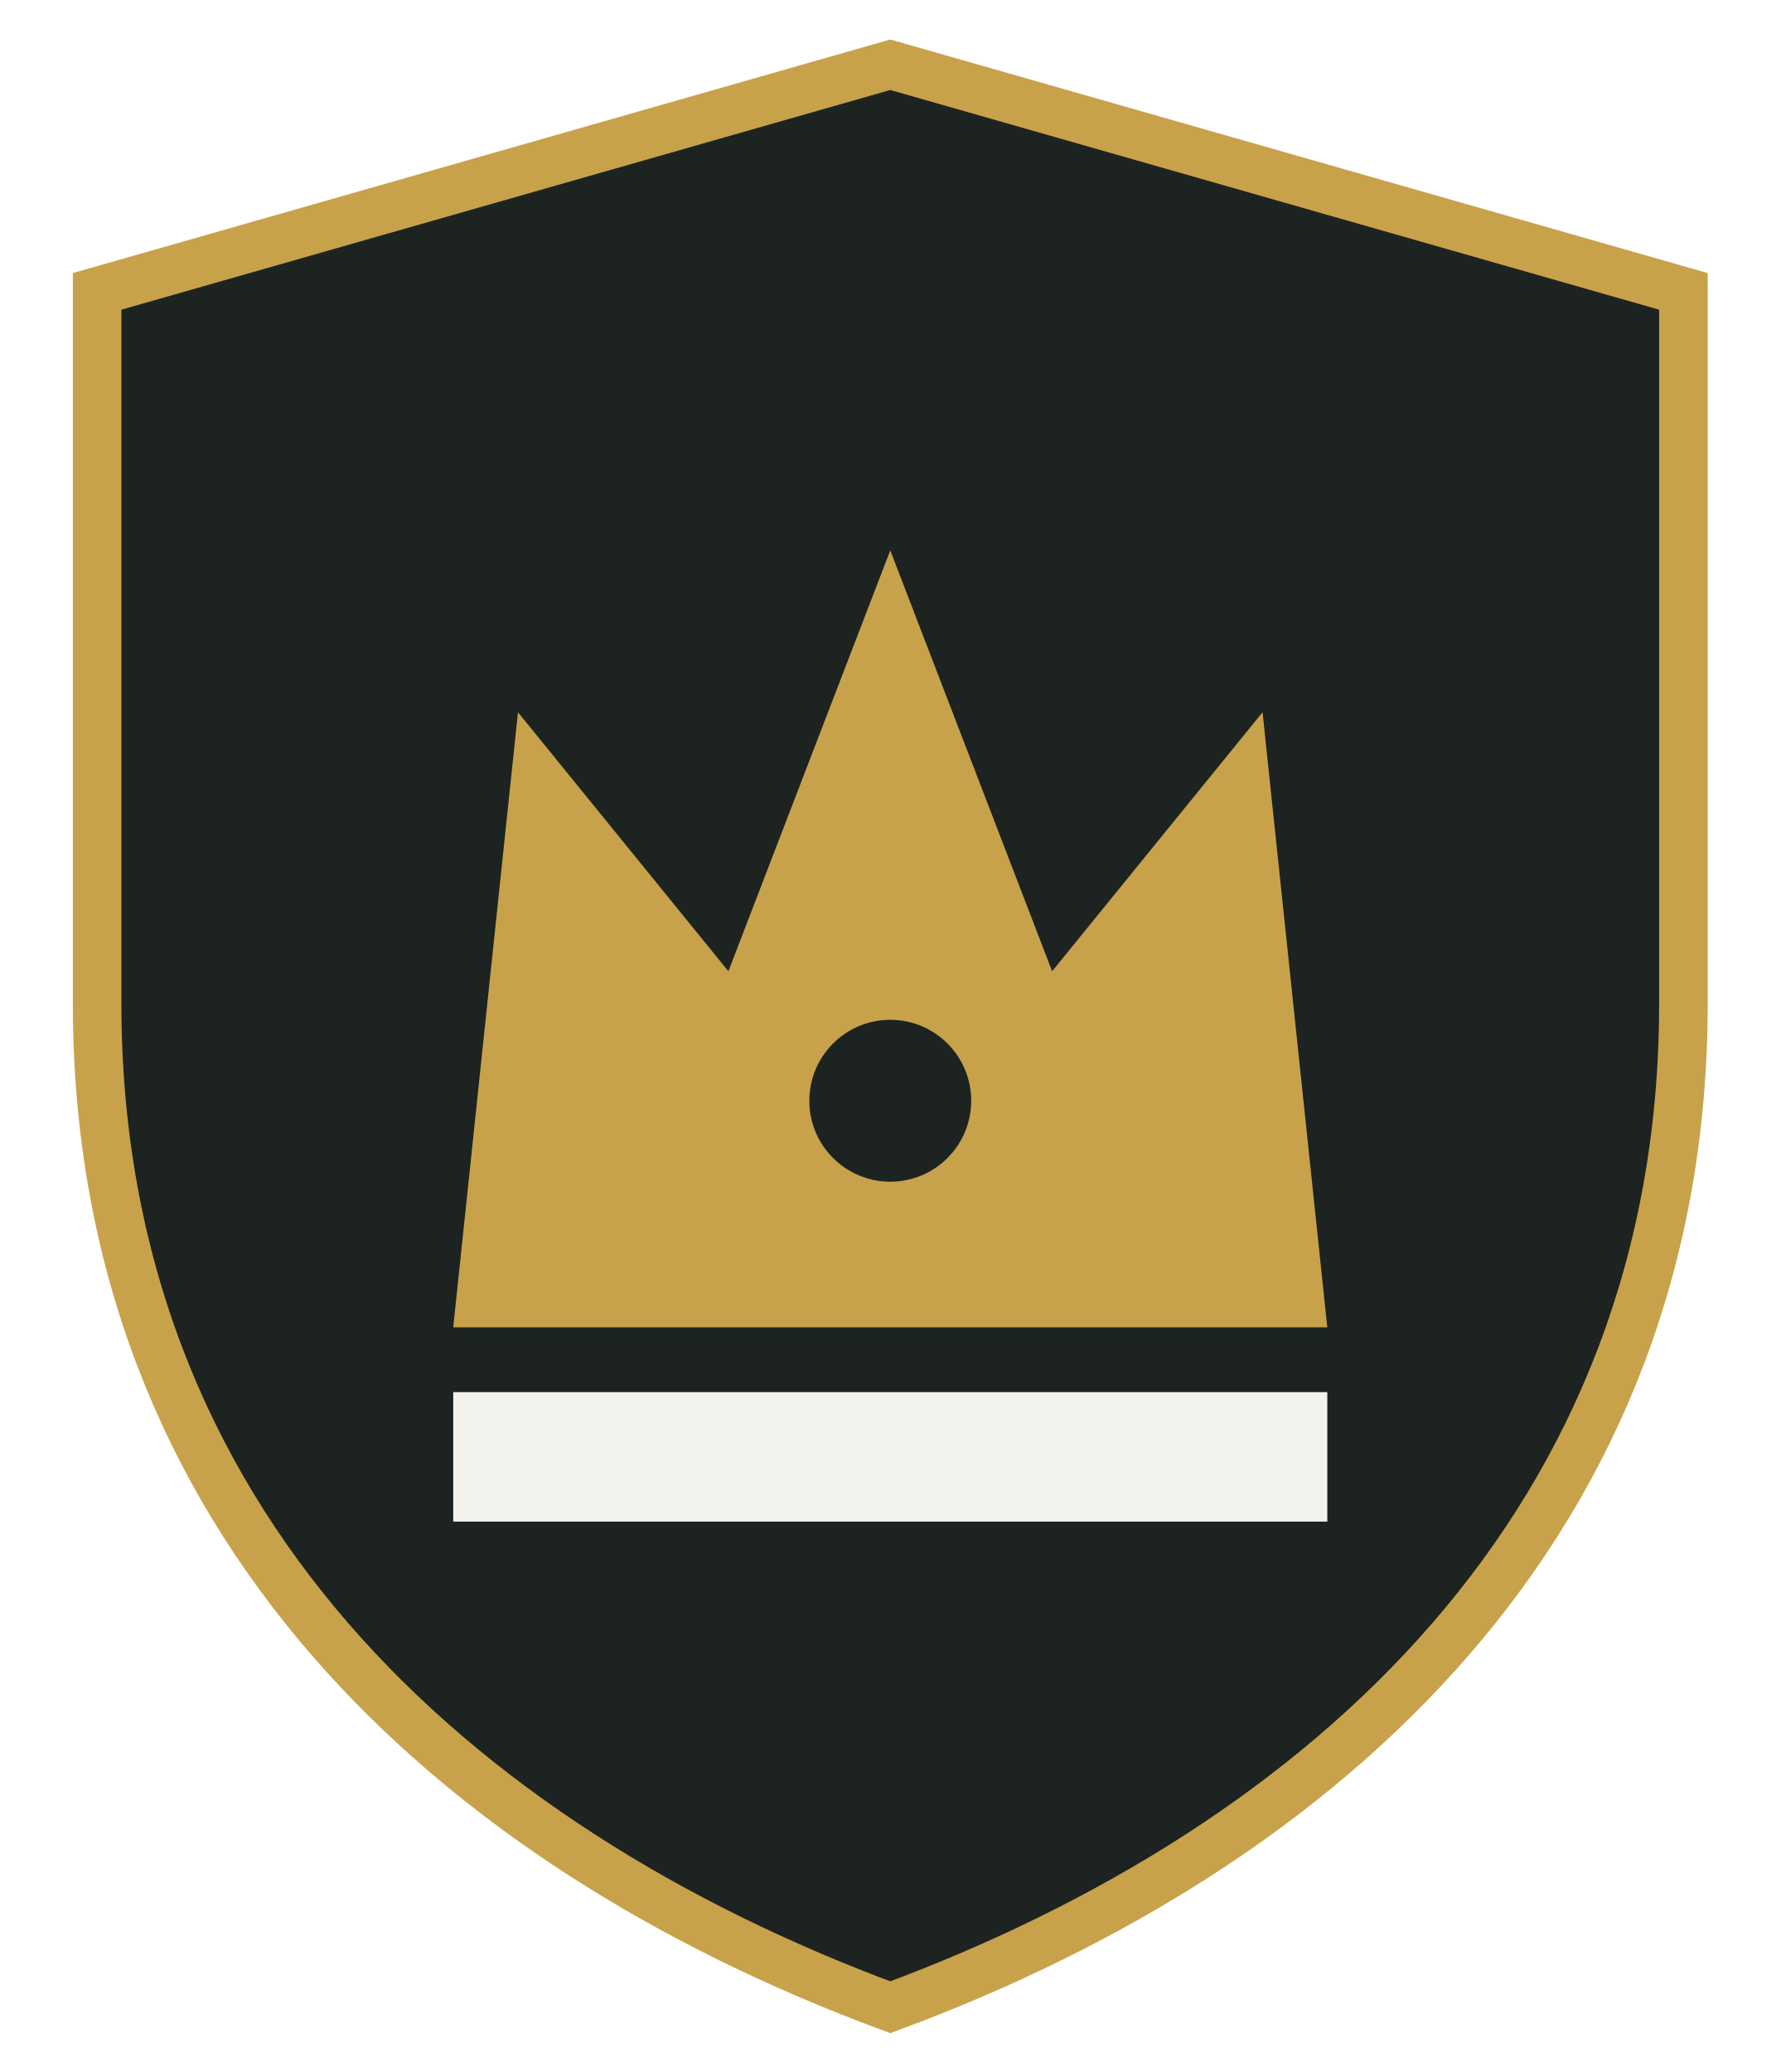
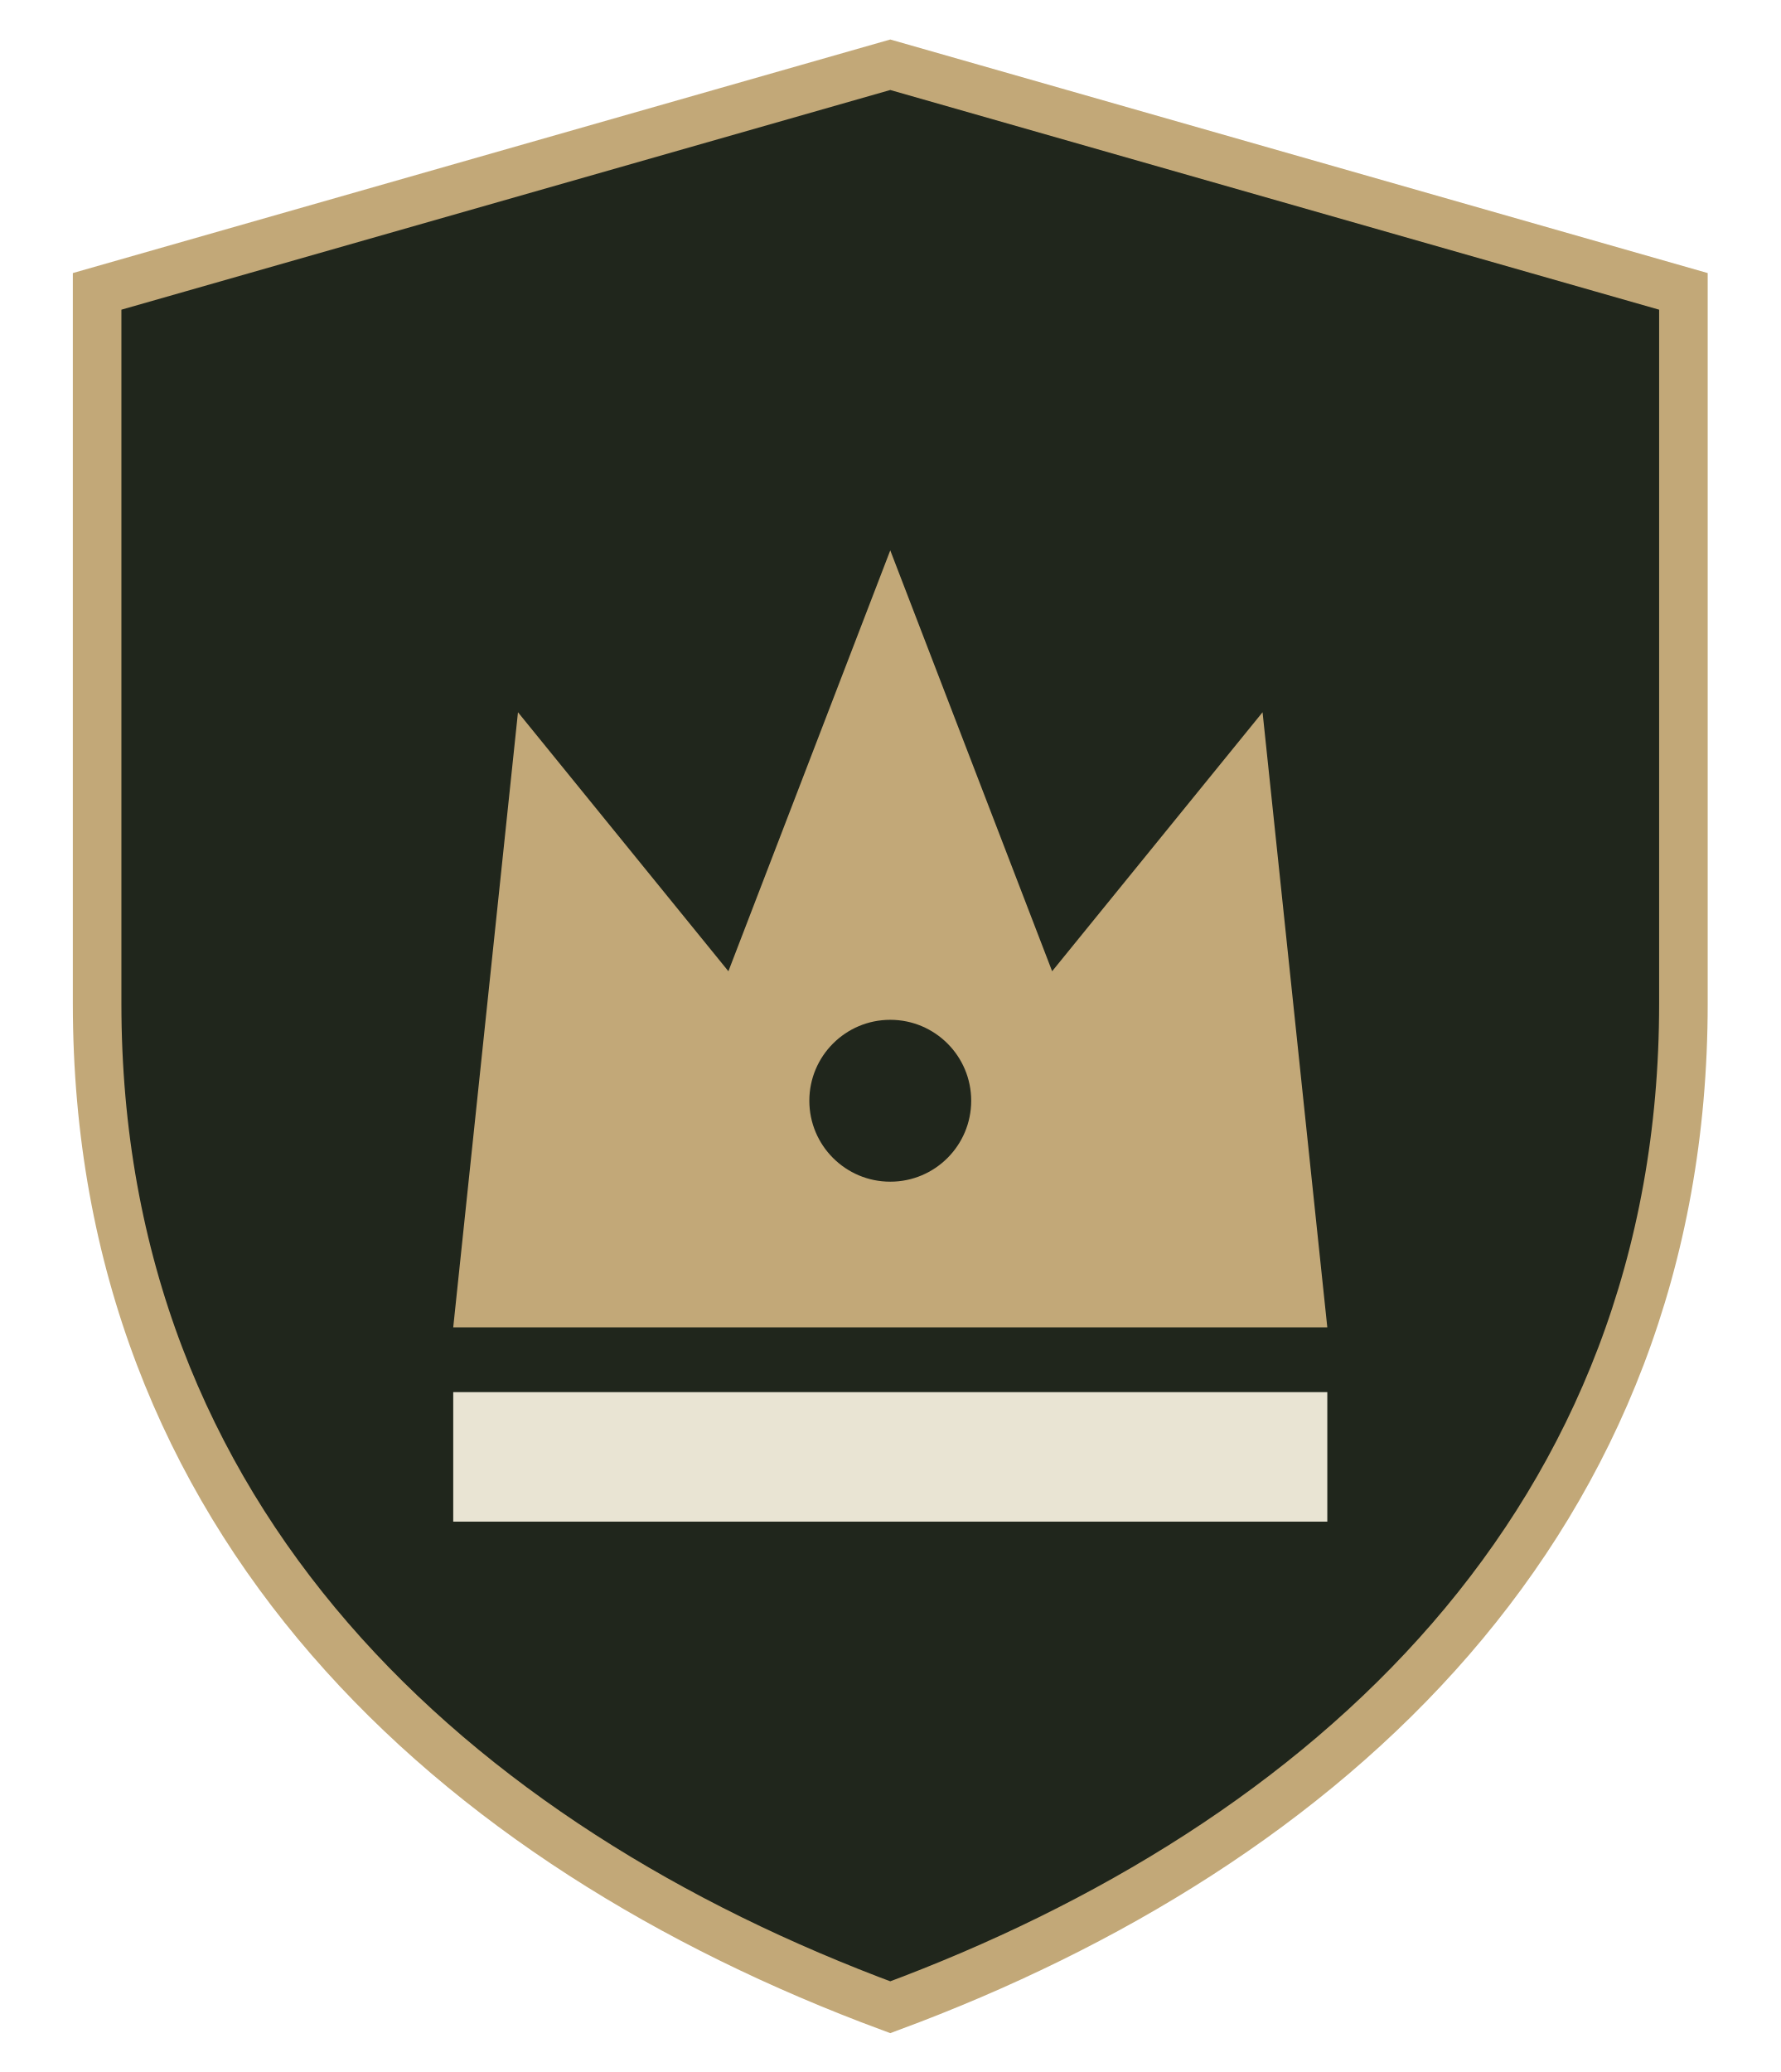
<svg xmlns="http://www.w3.org/2000/svg" viewBox="0 0 110 128" width="110" height="128" role="img" aria-label="Overlord headquarters insignia">
-   <path d="M55 4 L104 18 V62 C104 94 82 114 55 124 C28 114 6 94 6 62 V18 Z" fill="#1c2321" stroke="#c8a24a" stroke-width="3" />
-   <path d="M28 82 L32 44 L45 60 L55 34 L65 60 L78 44 L82 82 Z" fill="#c8a24a" />
-   <rect x="28" y="86" width="54" height="8" fill="#f4f2ec" />
-   <circle cx="55" cy="68" r="5" fill="#1c2321" />
+   <path d="M55 4 L104 18 V62 C104 94 82 114 55 124 C28 114 6 94 6 62 V18 Z" fill="#20261c" stroke="#c2a878" stroke-width="3" />
+   <path d="M28 82 L32 44 L45 60 L55 34 L65 60 L78 44 L82 82 Z" fill="#c2a878" />
+   <rect x="28" y="86" width="54" height="8" fill="#e9e4d3" />
+   <circle cx="55" cy="68" r="5" fill="#20261c" />
</svg>
